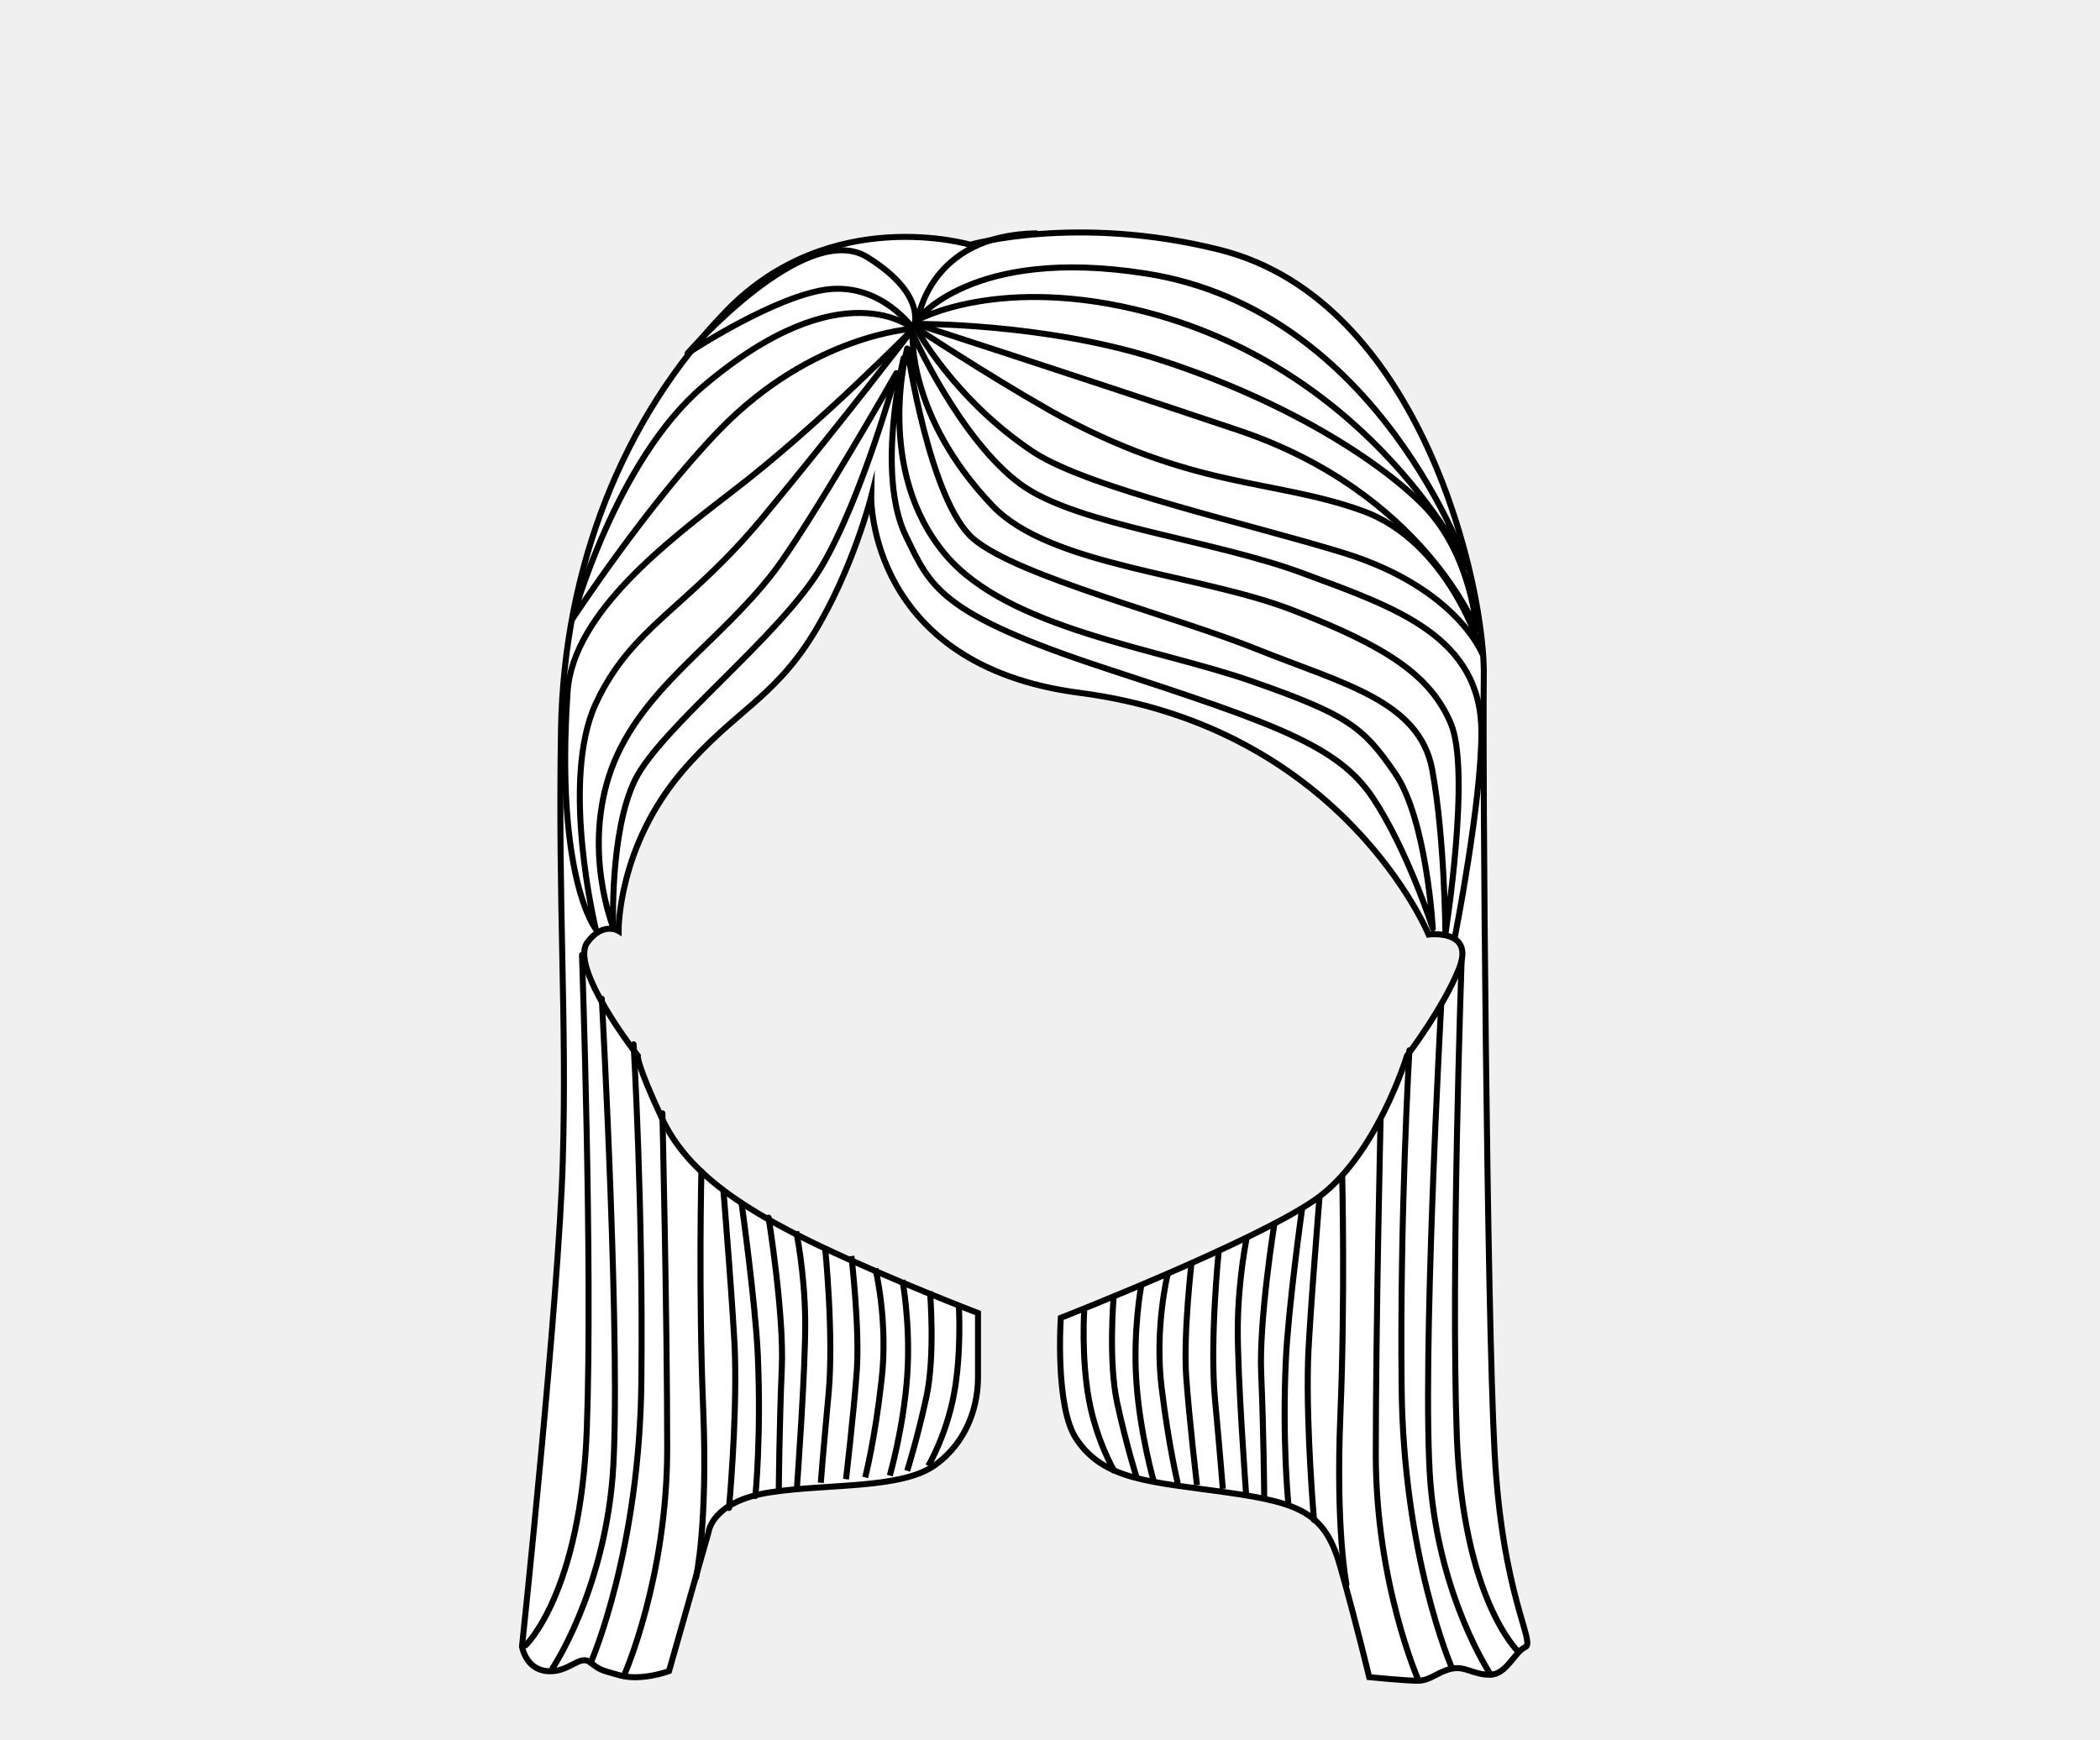
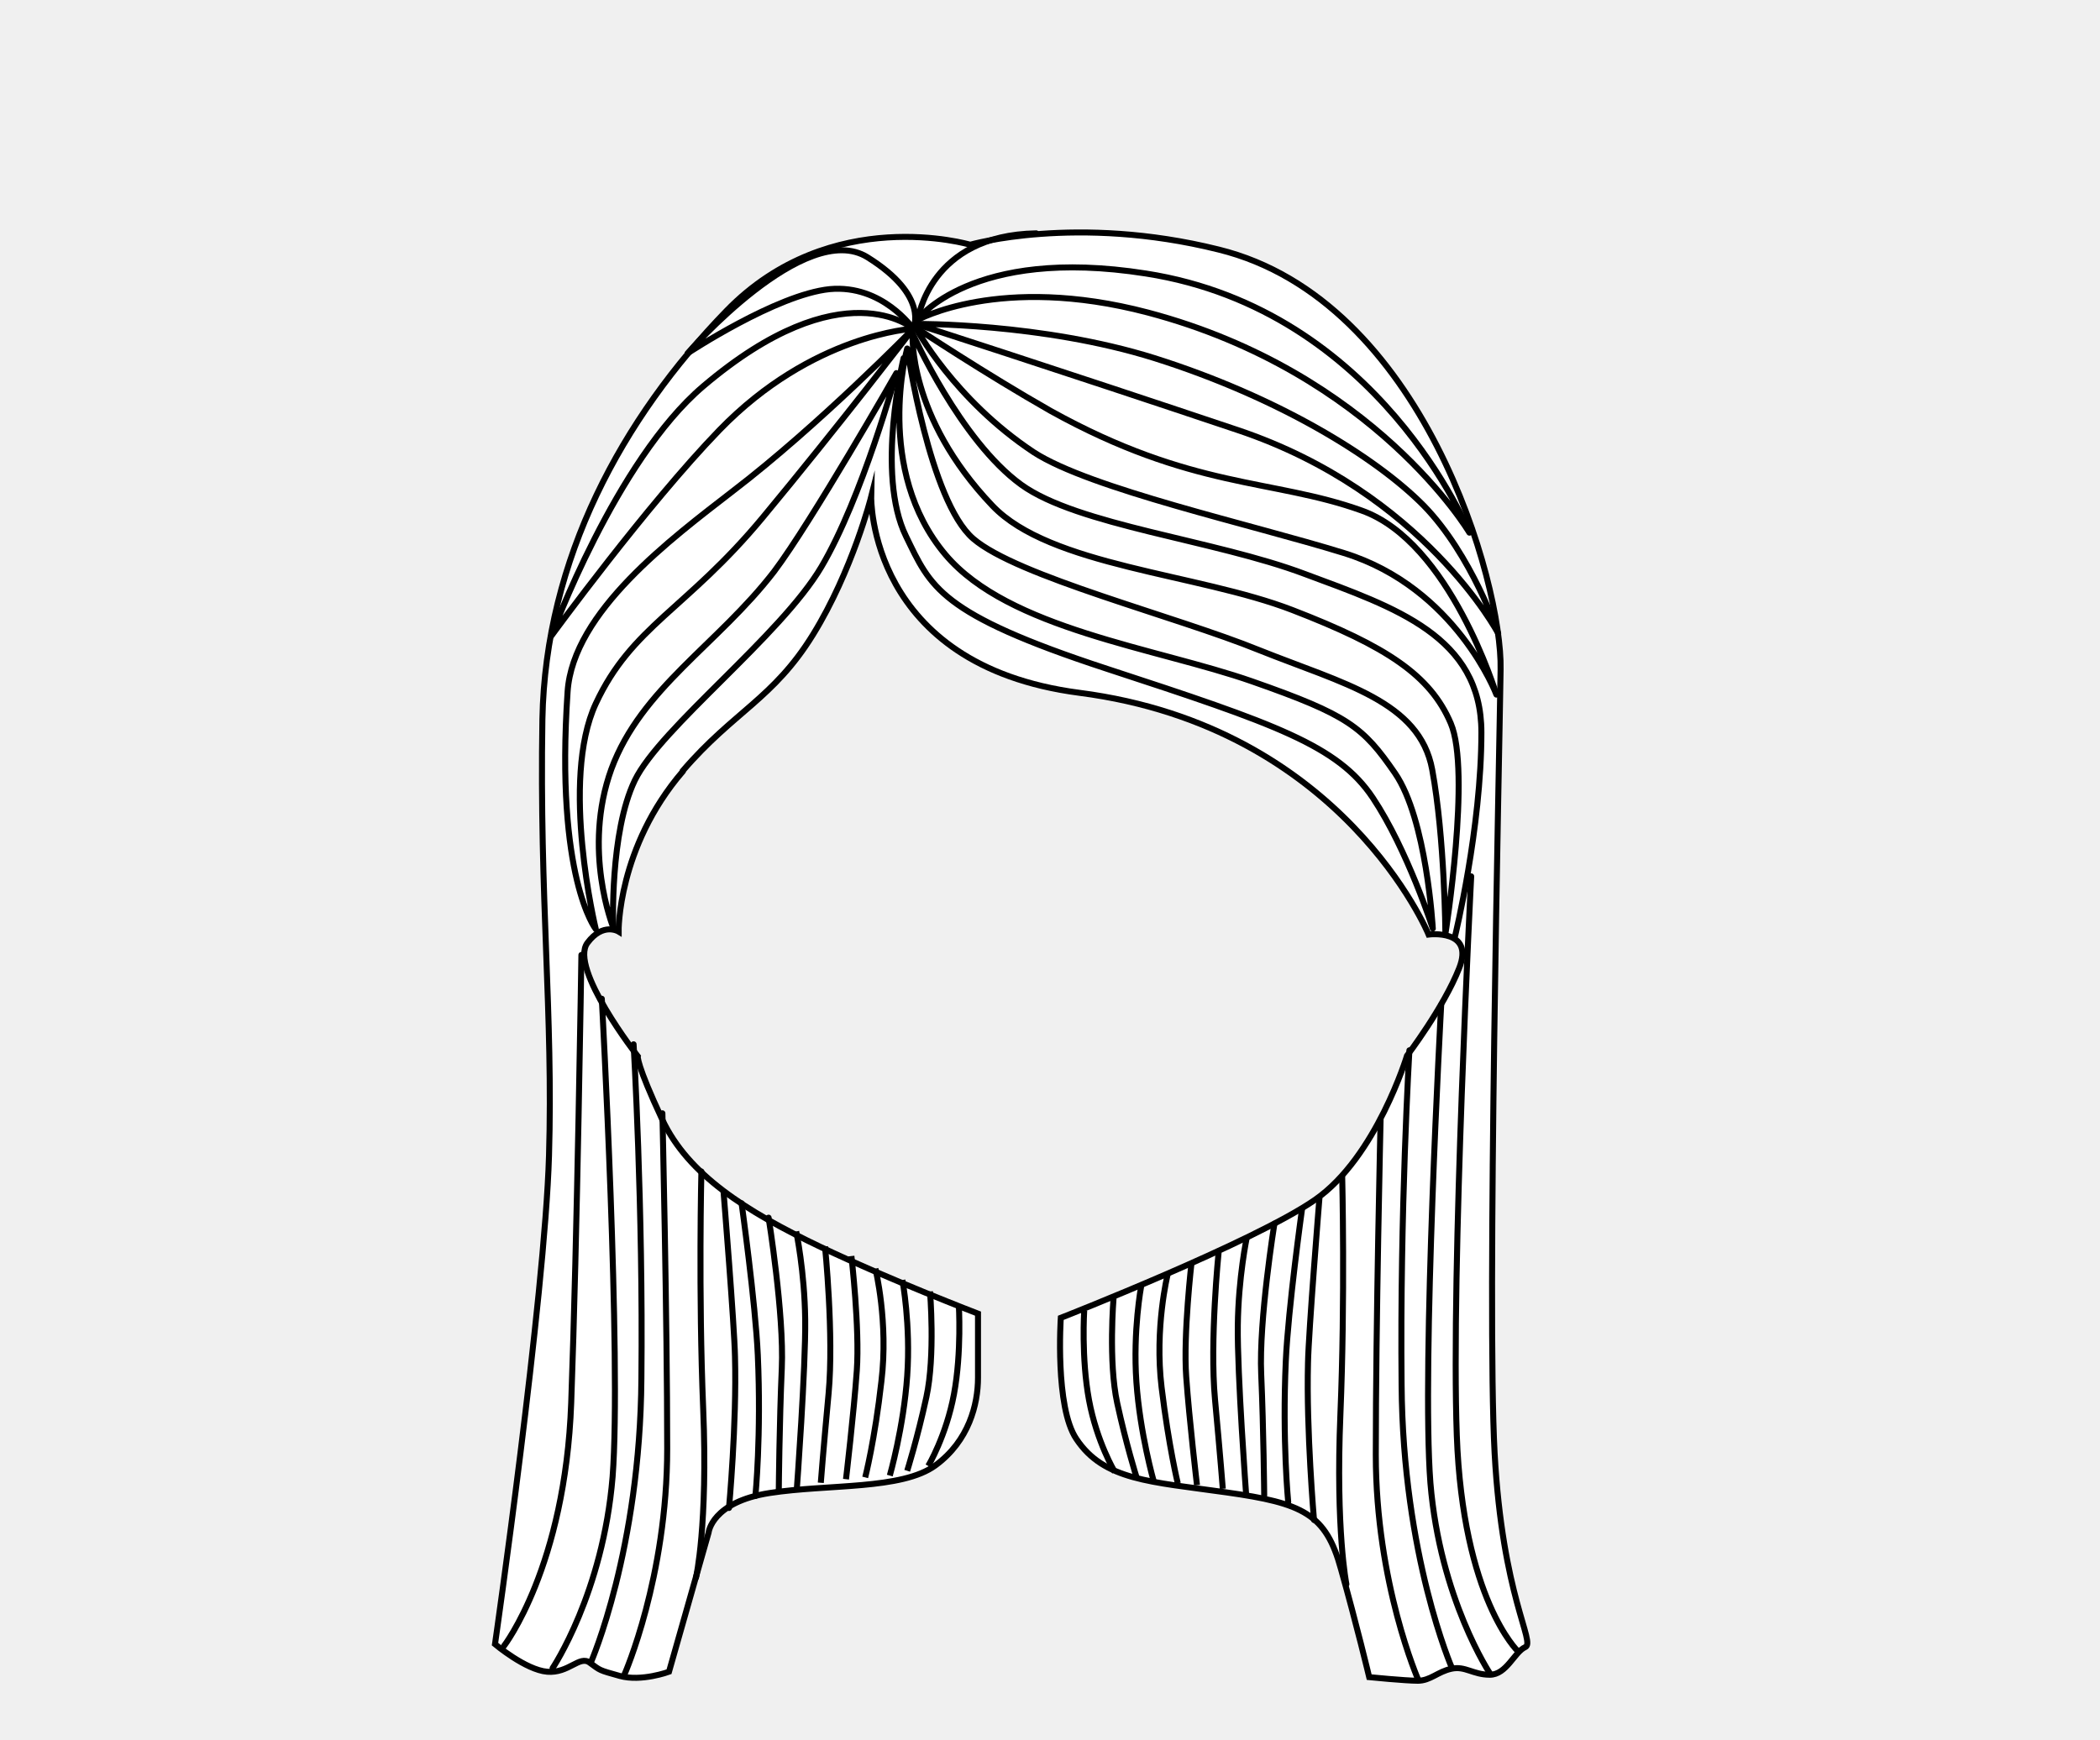
- <svg xmlns="http://www.w3.org/2000/svg" version="1.1" id="Calque_3" x="0px" y="0px" viewBox="0 0 350 290" style="enable-background:new 0 0 350 290;" xml:space="preserve">
-   <style type="text/css">
- 	.st0{fill:#FFFFFF;stroke:#000000;stroke-miterlimit:10;}
- 	.st1{fill:none;stroke:#000000;stroke-linecap:round;stroke-linejoin:round;stroke-miterlimit:10;}
- 	.st2{fill:none;stroke:#000000;stroke-width:1.007;stroke-linecap:round;stroke-linejoin:round;stroke-miterlimit:10;}
- 	.st3{fill:none;stroke:#000000;stroke-linejoin:round;stroke-miterlimit:10;}
- </style>
-   <g>
-     <path class="st0" d="M113.8,128.5c8.5-9.9,15.1-12,21.7-22.7c6.6-10.7,9.7-23,9.7-23s-0.6,28.1,34.7,32.7   c44,5.7,58.2,40.3,58.2,40.3s7.7-1,5.1,5.6c-2.6,6.6-8.7,14.6-8.7,14.6s-5.1,16.9-15.3,24c-10.2,7.1-42.4,19.7-42.4,19.7   s-1,14.9,2.6,20.2c4.6,6.9,12.3,7.1,25,8.9c12.8,1.8,16.6,3.6,19.1,12.8c2.6,9.2,4.7,18,4.7,18s6,0.6,8.1,0.6s3.3-1.5,5.6-2   s3.6,1,6.4,1c2.8,0,4.1-3.8,5.9-4.6c1.8-0.8-3.8-8.4-5.1-32.4s-2-115.1-1.8-129.4c0.3-14.3-10.1-62.8-44.2-71.2   c-23.7-5.9-41.4-0.8-41.4-0.8s-23.2-6.9-40.6,11s-27.1,43-27.6,69.7c-0.5,30.1,1,48.3,0.3,72S87,274.5,87,274.5s0.6,3.8,4.2,4.1   c3.6,0.3,5.4-2.8,7.1-1.5c1.8,1.3,1.4,1.2,5,2.2s8.2-0.7,8.2-0.7l6.6-23.2c0,0,0.5-5.1,10.2-6.6c9.7-1.5,22-0.5,27.6-4.6   c5.6-4.1,7.1-10.2,7.1-14.6c0-4.3,0-10.7,0-10.7s-14.6-5.6-26.2-11.1c-12.6-6-22.1-12.1-26.4-21.2c-4.4-9.4-4.1-10.6-4.1-10.6   s-11.5-14.7-8.4-18.9c2.6-3.5,5.2-1.9,5.2-1.9S102.9,141.2,113.8,128.5z" />
-     <path class="st1" d="M150.6,59.7c0,0-4.7,19.3,0.4,29.7c4.1,8.4,5.4,12.9,33.5,22.1s38.5,12.8,44.3,21.5c5.8,8.7,10,21.8,10,21.8   s-1-18.2-6.3-25.9s-7.8-9.7-23.8-15.3s-40.6-8.7-51.1-21.1c-12-14.2-6.4-34.4-6.4-34.4s3.7,25.4,11,31.7   c7.3,6.3,33.7,12.9,47.7,18.6c14,5.6,26.7,8.5,28.8,19.9s2.2,27.4,2.2,27.4s4.3-27.1,0.9-35.1c-3.4-8-10.6-12.8-26.4-18.9   s-40.4-7.3-50-17.4c-14.2-14.9-13.3-28.7-13.3-28.7s7.9,17.8,18.1,25.2c9.4,6.8,32.2,9.2,47.3,14.9c15.1,5.6,29.4,10.4,29.4,26.4   c0,11.7-4.4,34-4.4,34" />
-     <path class="st1" d="M152.6,54.6c0,0,6.4,12,19.7,20.8c9.4,6.1,36.2,12,51.7,16.8c18.7,5.8,23,16.7,23,16.7s-5.3-18.6-20.1-23.8   c-14.8-5.3-28.2-3.5-51.8-16.6C164.2,62.3,152.6,54.6,152.6,54.6z" />
-     <path class="st1" d="M152.6,54c0,0,21-0.2,39.8,5.7c20.6,6.5,36.9,16.5,44.9,24.6c8,8.2,8.8,20.7,8.8,20.7s-8.8-22.9-39.8-33.3   S152.6,54,152.6,54z" />
-     <path class="st1" d="M152.8,53.4c0,0,13.8-7.8,38.5-1.3c37.8,10,53.3,42.5,53.3,42.5S230,51.7,191,45.6   C161.8,41,152.8,53.4,152.8,53.4z" />
-     <path class="st1" d="M153,53.2c0,0,1.9-14,19.7-14.3" />
-     <path class="st1" d="M253,275.3c0,0-9.2-8.7-10.2-36c-1-27.3,0.8-79.1,0.8-79.1" />
-     <path class="st1" d="M248.4,279.1c0,0-8.4-12.5-10-31.9c-1.5-19.4,1.8-79.7,1.8-79.7" />
-     <path class="st1" d="M242,278.1c0,0-8.2-18.7-8.4-47.3c-0.3-28.6,1.3-55.7,1.3-55.7" />
-     <path class="st1" d="M236.4,280.1c0,0-7.1-16.1-7.1-37.6s0.8-55.9,0.8-55.9" />
-     <path class="st2" d="M224.4,264.1c0,0-1.8-8.9-1-28.3s0.3-39.6,0.3-39.6" />
-     <path class="st2" d="M219.9,199.8c0,0-1.8,22.2-1.9,27.4c-0.3,11.2,1,26.2,1,26.2" />
-     <path class="st2" d="M217,201.6c0,0-2.3,16.5-2.7,25.3c-0.6,13.4,0.4,23.5,0.4,23.5" />
-     <path class="st2" d="M212.4,204c0,0-2.6,16.1-2.2,25.1c0.4,9.1,0.5,20.2,0.5,20.2" />
-     <path class="st0" d="M207.8,206.3c0,0-1.4,6.6-1.5,14.7c-0.1,8,1.4,28.3,1.4,28.3" />
-     <path class="st0" d="M203.1,208.8c0,0-1.5,14.8-0.6,24.5s1.3,14.9,1.3,14.9" />
-     <path class="st0" d="M198.6,210.4c0,0-1.4,12-0.9,19.1c0.5,7.1,1.8,18.1,1.8,18.1" />
-     <path class="st0" d="M194.6,212.5c0,0-2.2,8.9-1,18.8s2.7,16,2.7,16" />
-     <path class="st0" d="M190.2,214.4c0,0-1.4,7.4-0.8,16c0.6,8.6,2.9,16.6,2.9,16.6" />
-     <path class="st0" d="M185.6,216.3c0,0-0.9,10.7,0.6,17.6c1.5,6.9,3.2,12.3,3.2,12.3" />
-     <path class="st0" d="M180.7,218.5c0,0-0.5,7.9,0.8,14.9c1.3,7,4.3,12,4.3,12" />
-     <path class="st1" d="M87.6,274.3c0,0,9.2-8.7,10.2-36c1-27.3-0.8-79.1-0.8-79.1" />
-     <path class="st1" d="M92.1,278.1c0,0,8.4-12.5,10-31.9c1.5-19.4-1.8-79.7-1.8-79.7" />
-     <path class="st1" d="M98.5,277.1c0,0,8.2-18.7,8.4-47.3c0.3-28.6-1.3-55.7-1.3-55.7" />
-     <path class="st1" d="M104.1,279.1c0,0,7.1-16.1,7.1-37.6s-0.8-55.9-0.8-55.9" />
-     <path class="st2" d="M116,263c0,0,2-8.7,1.2-28.1c-0.8-19.4-0.3-39.6-0.3-39.6" />
-     <path class="st2" d="M120.6,198.8c0,0,1.8,22.2,1.9,27.4c0.3,11.2-1,25.2-1,25.2" />
-     <path class="st2" d="M123.6,200.6c0,0,2.3,16.5,2.7,25.3c0.6,13.4-0.4,23.5-0.4,23.5" />
-     <path class="st2" d="M128.1,203c0,0,2.6,16.1,2.2,25.1c-0.4,9.1-0.5,20.2-0.5,20.2" />
-     <path class="st0" d="M132.7,205.3c0,0,1.4,6.6,1.5,14.7c0.1,8-1.4,28.3-1.4,28.3" />
-     <path class="st0" d="M137.5,207.8c0,0,1.5,14.8,0.6,24.5s-1.3,14.9-1.3,14.9" />
-     <path class="st0" d="M141.9,209.4c0,0,1.4,12,0.9,19.1c-0.5,7.1-1.8,18.1-1.8,18.1" />
-     <path class="st0" d="M145.9,211.5c0,0,2.2,8.9,1,18.8c-1.1,9.8-2.7,16-2.7,16" />
-     <path class="st0" d="M150.4,213.4c0,0,1.4,7.4,0.8,16c-0.6,8.6-2.9,16.6-2.9,16.6" />
-     <path class="st0" d="M155,215.3c0,0,0.9,10.7-0.6,17.6c-1.5,6.9-3.2,12.3-3.2,12.3" />
-     <path class="st0" d="M159.8,217.5c0,0,0.5,7.9-0.8,14.9c-1.3,7-4.3,12-4.3,12" />
-     <path class="st3" d="M149.4,62.2c0,0-5.7,20.8-12.5,32.3s-26.9,26.9-31.1,35.6c-4.2,8.7-3.6,24.5-3.6,24.5s-5.2-12.9-0.3-26.4   c5-13.5,17.7-20.7,27.1-32.9C135.2,87.1,149.4,62.2,149.4,62.2z" />
-     <path class="st1" d="M99.3,154.9c0,0-6-24.7,0-37.6c6-12.9,15.1-15.7,27.8-31s25.1-31.5,25.1-31.5s-15.7,16.1-30.1,27.1   c-10.2,7.9-26.6,20.1-27.5,33.4C92.5,146.4,99.3,154.9,99.3,154.9z" />
-     <path class="st1" d="M152.2,54.8c0,0-16.8,0.9-32.3,16.9c-12.1,12.5-24.5,31.5-24.5,31.5s7.2-26.4,21.8-38.8   C140.5,44.6,152.2,54.8,152.2,54.8z" />
-     <path class="st1" d="M152.2,54.8c0,0-5.1-7.4-13.9-6.6c-8.9,0.9-23.7,10.7-23.7,10.7s19.6-22.5,30-16S152.2,54.8,152.2,54.8z" />
-   </g>
+ <svg xmlns="http://www.w3.org/2000/svg" id="Calque_3" version="1.1" viewBox="0 0 350 290">
+   <defs>
+     <style>
+       .st0 {
+         fill: #fff;
+         stroke-miterlimit: 10;
+       }
+ 
+       .st0, .st1, .st2, .st3 {
+         stroke: #000;
+       }
+ 
+       .st1, .st2, .st3 {
+         fill: none;
+         stroke-linejoin: round;
+       }
+ 
+       .st1, .st3 {
+         stroke-linecap: round;
+       }
+ 
+       .st3 {
+         stroke-width: 1px;
+       }
+     </style>
+   </defs>
+   <path class="st0" d="M113.8,128.5c8.5-9.9,15.1-12,21.7-22.7,6.6-10.7,9.7-23,9.7-23,0,0-.6,28.1,34.7,32.7,44,5.7,58.2,40.3,58.2,40.3,0,0,7.7-1,5.1,5.6-2.6,6.6-8.7,14.6-8.7,14.6,0,0-5.1,16.9-15.3,24s-42.4,19.7-42.4,19.7c0,0-1,14.9,2.6,20.2,4.6,6.9,12.3,7.1,25,8.9,12.8,1.8,16.6,3.6,19.1,12.8,2.6,9.2,4.7,18,4.7,18,0,0,6,.6,8.1.6s3.3-1.5,5.6-2,3.6,1,6.4,1,4.1-3.8,5.9-4.6c1.8-.8-3.8-8.4-5.1-32.4s.8-116.3,1-130.6c.3-14.3-12.9-61.6-47-70-23.7-5.9-41.4-.8-41.4-.8,0,0-23.2-6.9-40.6,11-17.4,17.9-30.2,41.4-30.7,68.1-.5,30.1,1.8,49.1,1.1,72.8s-9,81.4-9,81.4c0,0,5.1,4.3,8.7,4.6,3.6.3,5.4-2.8,7.1-1.5,1.8,1.3,1.4,1.2,5,2.2s8.2-.7,8.2-.7l6.6-23.2s.5-5.1,10.2-6.6,22-.5,27.6-4.6,7.1-10.2,7.1-14.6v-10.7s-14.6-5.6-26.2-11.1c-12.6-6-22.1-12.1-26.4-21.2-4.4-9.4-4.1-10.6-4.1-10.6,0,0-11.5-14.7-8.4-18.9,2.6-3.5,5.2-1.9,5.2-1.9,0,0-.2-14,10.7-26.7Z" />
+   <path class="st1" d="M150.6,59.7s-4.7,19.3.4,29.7c4.1,8.4,5.4,12.9,33.5,22.1s38.5,12.8,44.3,21.5,10,21.8,10,21.8c0,0-1-18.2-6.3-25.9s-7.8-9.7-23.8-15.3-40.6-8.7-51.1-21.1c-12-14.2-6.4-34.4-6.4-34.4,0,0,3.7,25.4,11,31.7,7.3,6.3,33.7,12.9,47.7,18.6,14,5.6,26.7,8.5,28.8,19.9,2.1,11.4,2.2,27.4,2.2,27.4,0,0,4.3-27.1.9-35.1-3.4-8-10.6-12.8-26.4-18.9s-40.4-7.3-50-17.4c-14.2-14.9-13.3-28.7-13.3-28.7,0,0,7.9,17.8,18.1,25.2,9.4,6.8,32.2,9.2,47.3,14.9,15.1,5.6,29.4,10.4,29.4,26.4s-4.4,34-4.4,34" />
+   <path class="st1" d="M152.6,54.6s6.4,12,19.7,20.8c9.4,6.1,36.2,12,51.7,16.8,18.7,5.8,25.4,23.6,25.4,23.6,0,0-7.7-25.5-22.5-30.7-14.8-5.3-28.2-3.5-51.8-16.6-10.9-6.2-22.5-13.9-22.5-13.9Z" />
+   <path class="st1" d="M152.6,54s21-.2,39.8,5.7c20.6,6.5,36.9,16.5,44.9,24.6,8,8.2,12.4,21.3,12.4,21.3,0,0-12.4-23.5-43.4-33.9s-53.7-17.7-53.7-17.7Z" />
+   <path class="st1" d="M152.8,53.4s13.8-7.8,38.5-1.3c37.8,10,53.6,36.7,53.6,36.7,0,0-14.9-37.1-53.9-43.2-29.2-4.6-38.2,7.8-38.2,7.8Z" />
+   <path class="st1" d="M153,53.2s1.9-14,19.7-14.3" />
+   <path class="st1" d="M253,275.3s-9.2-8.7-10.2-36c-1-27.3,2.4-93.2,2.4-93.2" />
+   <path class="st1" d="M248.4,279.1s-8.4-12.5-10-31.9c-1.5-19.4,1.8-79.7,1.8-79.7" />
+   <path class="st1" d="M242,278.1s-8.2-18.7-8.4-47.3c-.3-28.6,1.3-55.7,1.3-55.7" />
+   <path class="st1" d="M236.4,280.1s-7.1-16.1-7.1-37.6.8-55.9.8-55.9" />
+   <path class="st3" d="M224.4,264.1s-1.8-8.9-1-28.3.3-39.6.3-39.6" />
+   <path class="st3" d="M219.9,199.8s-1.8,22.2-1.9,27.4c-.3,11.2,1,26.2,1,26.2" />
+   <path class="st3" d="M217,201.6s-2.3,16.5-2.7,25.3c-.6,13.4.4,23.5.4,23.5" />
+   <path class="st3" d="M212.4,204s-2.6,16.1-2.2,25.1c.4,9.1.5,20.2.5,20.2" />
+   <path class="st0" d="M207.8,206.3s-1.4,6.6-1.5,14.7c-.1,8,1.4,28.3,1.4,28.3" />
+   <path class="st0" d="M203.1,208.8s-1.5,14.8-.6,24.5,1.3,14.9,1.3,14.9" />
+   <path class="st0" d="M198.6,210.4s-1.4,12-.9,19.1,1.8,18.1,1.8,18.1" />
+   <path class="st0" d="M194.6,212.5s-2.2,8.9-1,18.8,2.7,16,2.7,16" />
+   <path class="st0" d="M190.2,214.4s-1.4,7.4-.8,16c.6,8.6,2.9,16.6,2.9,16.6" />
+   <path class="st0" d="M185.6,216.3s-.9,10.7.6,17.6c1.5,6.9,3.2,12.3,3.2,12.3" />
+   <path class="st0" d="M180.7,218.5s-.5,7.9.8,14.9,4.3,12,4.3,12" />
+   <path class="st1" d="M84,274.4s10.2-13.2,11.2-40.5c1-27.3,1.7-74.7,1.7-74.7" />
+   <path class="st1" d="M92.1,278.1s8.4-12.5,10-31.9c1.5-19.4-1.8-79.7-1.8-79.7" />
+   <path class="st1" d="M98.5,277.1s8.2-18.7,8.4-47.3c.3-28.6-1.3-55.7-1.3-55.7" />
+   <path class="st1" d="M104.1,279.1s7.1-16.1,7.1-37.6-.8-55.9-.8-55.9" />
+   <path class="st3" d="M116,263s2-8.7,1.2-28.1c-.8-19.4-.3-39.6-.3-39.6" />
+   <path class="st3" d="M120.6,198.8s1.8,22.2,1.9,27.4c.3,11.2-1,25.2-1,25.2" />
+   <path class="st3" d="M123.6,200.6s2.3,16.5,2.7,25.3c.6,13.4-.4,23.5-.4,23.5" />
+   <path class="st3" d="M128.1,203s2.6,16.1,2.2,25.1c-.4,9.1-.5,20.2-.5,20.2" />
+   <path class="st0" d="M132.7,205.3s1.4,6.6,1.5,14.7c.1,8-1.4,28.3-1.4,28.3" />
+   <path class="st0" d="M137.5,207.8s1.5,14.8.6,24.5-1.3,14.9-1.3,14.9" />
+   <path class="st0" d="M141.9,209.4s1.4,12,.9,19.1-1.8,18.1-1.8,18.1" />
+   <path class="st0" d="M145.9,211.5s2.2,8.9,1,18.8c-1.1,9.8-2.7,16-2.7,16" />
+   <path class="st0" d="M150.4,213.4s1.4,7.4.8,16c-.6,8.6-2.9,16.6-2.9,16.6" />
+   <path class="st0" d="M155,215.3s.9,10.7-.6,17.6c-1.5,6.9-3.2,12.3-3.2,12.3" />
+   <path class="st0" d="M159.8,217.5s.5,7.9-.8,14.9-4.3,12-4.3,12" />
+   <path class="st2" d="M149.4,62.2s-5.7,20.8-12.5,32.3-26.9,26.9-31.1,35.6c-4.2,8.7-3.6,24.5-3.6,24.5,0,0-5.2-12.9-.3-26.4,5-13.5,17.7-20.7,27.1-32.9,6.2-8.2,20.4-33.1,20.4-33.1Z" />
+   <path class="st1" d="M99.3,154.9s-6-24.7,0-37.6,15.1-15.7,27.8-31c12.7-15.3,25.1-31.5,25.1-31.5,0,0-15.7,16.1-30.1,27.1-10.2,7.9-26.6,20.1-27.5,33.4-2.1,31.1,4.7,39.6,4.7,39.6Z" />
+   <path class="st1" d="M152.2,54.8s-16.8.9-32.3,16.9c-12.1,12.5-28,34.3-28,34.3,0,0,10.7-29.2,25.3-41.6,23.3-19.8,35-9.6,35-9.6Z" />
+   <path class="st1" d="M152.2,54.8s-5.1-7.4-13.9-6.6c-8.9.9-23.7,10.7-23.7,10.7,0,0,19.6-22.5,30-16s7.6,11.9,7.6,11.9Z" />
</svg>
